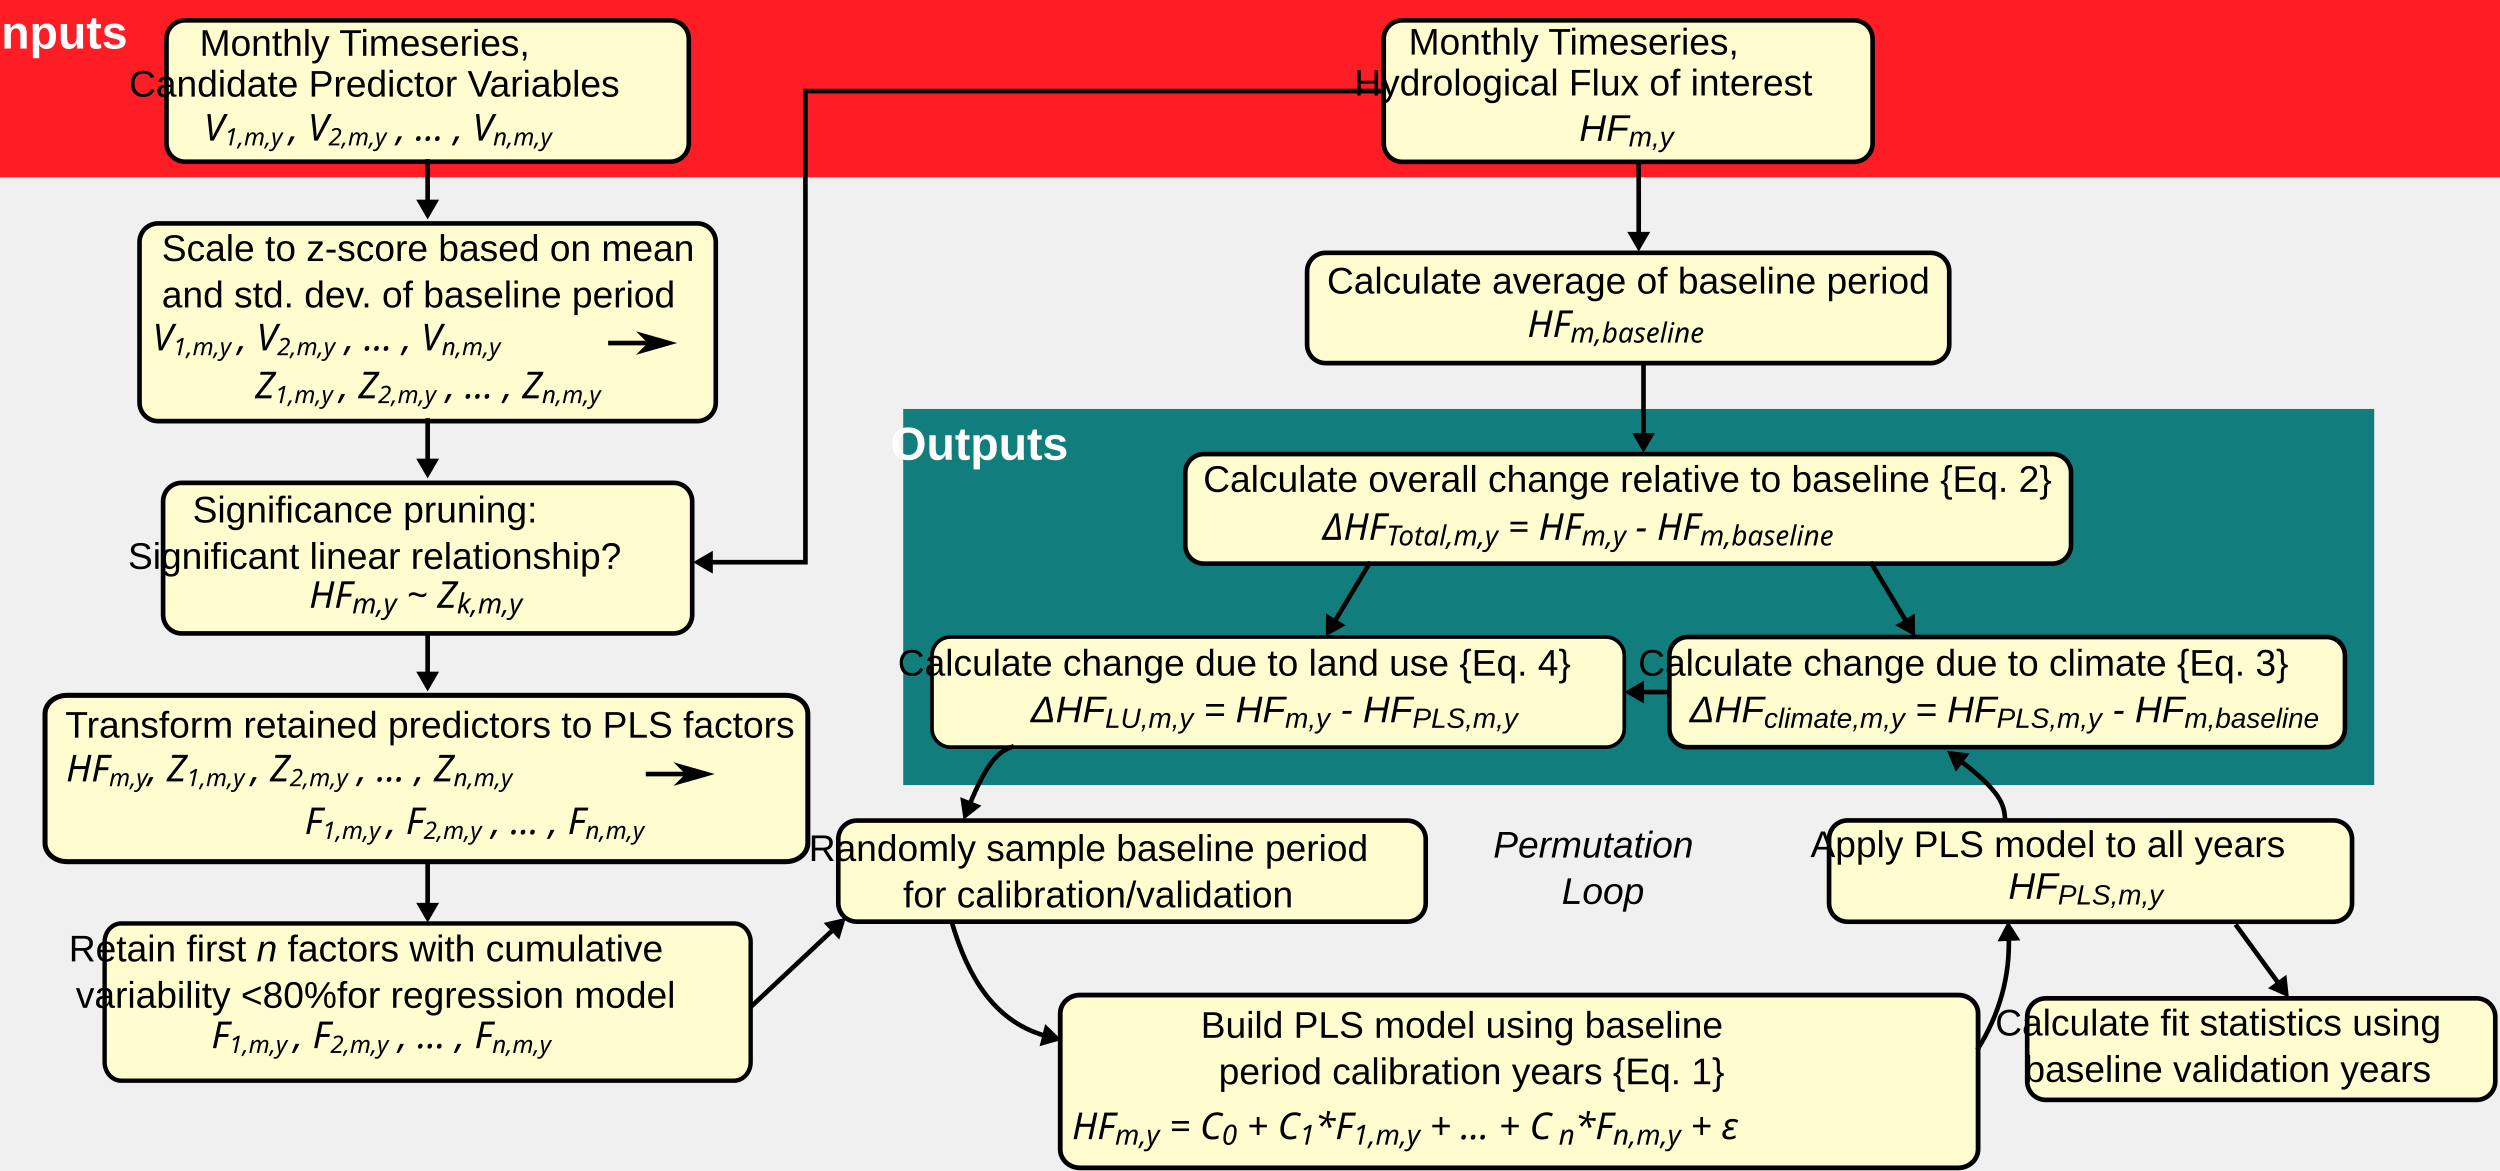
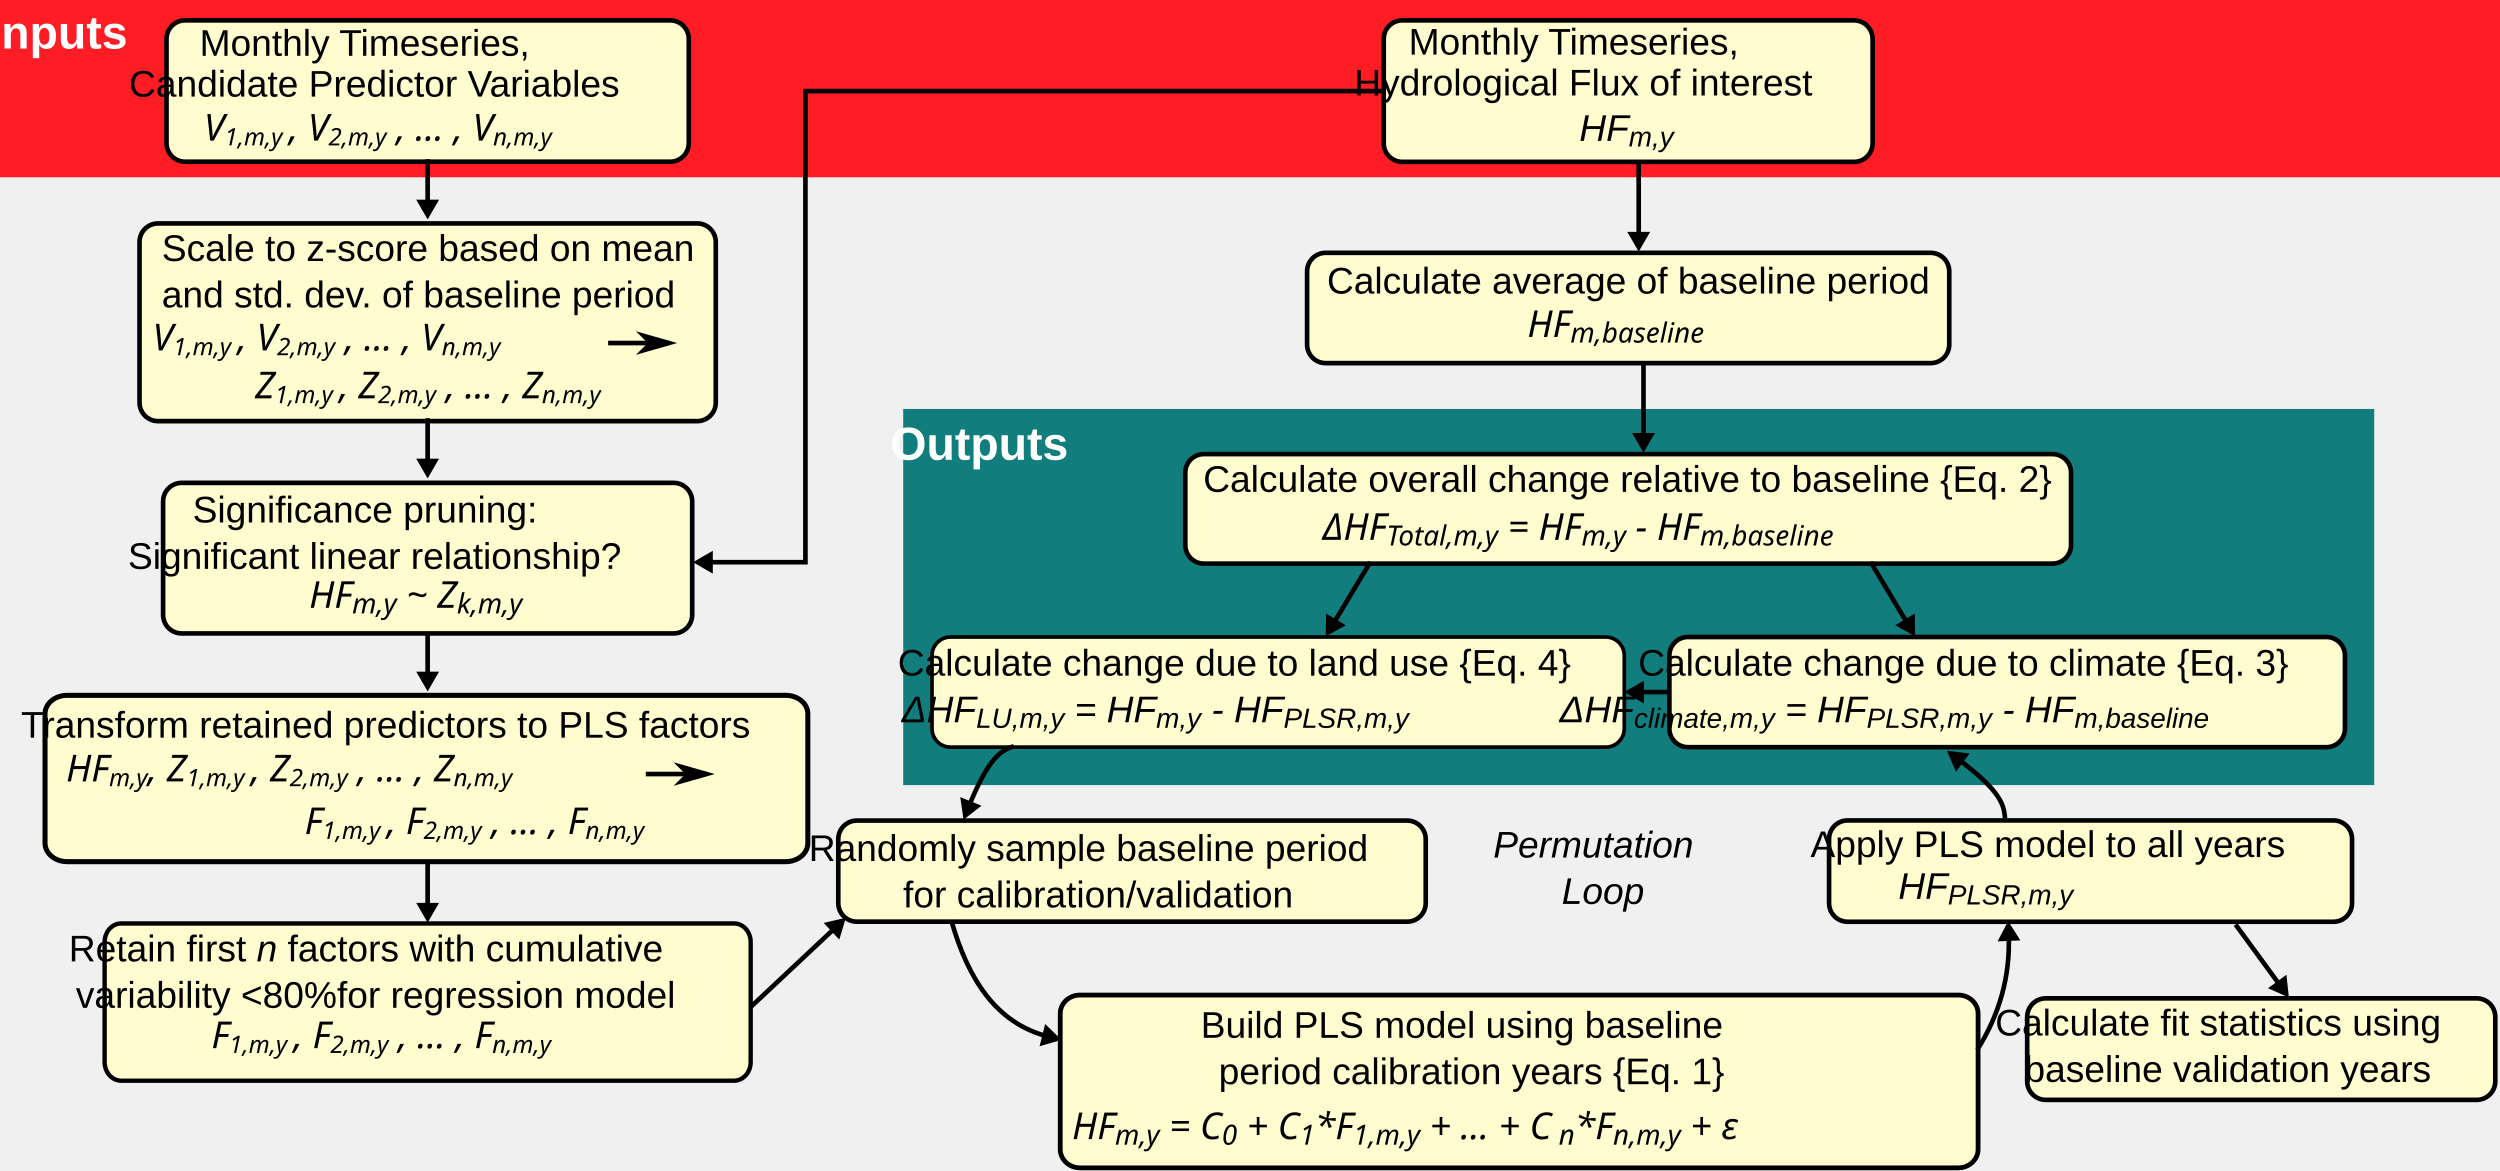
<svg xmlns="http://www.w3.org/2000/svg" width="190mm" height="88.938mm" viewBox="0 0 673.228 315.135" id="svg2" version="1.1">
  <defs id="defs4">
    <marker style="overflow:visible" id="marker5507" refX="0" refY="0" orient="auto">
      <path transform="scale(0.4,0.4)" style="fill:#000000;fill-opacity:1;fill-rule:evenodd;stroke:#000000;stroke-width:1pt;stroke-opacity:1" d="m 5.77,0 -8.65,5 0,-10 8.65,5 z" id="path5509" />
    </marker>
    <marker orient="auto" refY="0" refX="0" id="marker12693" style="overflow:visible">
      <path id="path12695" d="m 5.77,0 -8.65,5 0,-10 8.65,5 z" style="fill:#000000;fill-opacity:1;fill-rule:evenodd;stroke:#000000;stroke-width:1pt;stroke-opacity:1" transform="scale(0.4,0.4)" />
    </marker>
    <marker style="overflow:visible" id="marker12187" refX="0" refY="0" orient="auto">
      <path transform="scale(0.4,0.4)" style="fill:#000000;fill-opacity:1;fill-rule:evenodd;stroke:#000000;stroke-width:1pt;stroke-opacity:1" d="m 5.77,0 -8.65,5 0,-10 8.65,5 z" id="path12189" />
    </marker>
    <marker orient="auto" refY="0" refX="0" id="marker11975" style="overflow:visible">
      <path id="path11977" d="m 5.77,0 -8.65,5 0,-10 8.65,5 z" style="fill:#000000;fill-opacity:1;fill-rule:evenodd;stroke:#000000;stroke-width:1pt;stroke-opacity:1" transform="scale(0.4,0.4)" />
    </marker>
    <marker style="overflow:visible" id="marker11705" refX="0" refY="0" orient="auto">
      <path transform="scale(0.4,0.4)" style="fill:#000000;fill-opacity:1;fill-rule:evenodd;stroke:#000000;stroke-width:1pt;stroke-opacity:1" d="m 5.77,0 -8.65,5 0,-10 8.65,5 z" id="path11707" />
    </marker>
    <marker orient="auto" refY="0" refX="0" id="marker8255" style="overflow:visible">
      <path id="path8257" d="m 5.77,0 -8.65,5 0,-10 8.65,5 z" style="fill:#000000;fill-opacity:1;fill-rule:evenodd;stroke:#000000;stroke-width:1pt;stroke-opacity:1" transform="scale(0.4,0.4)" />
    </marker>
    <marker orient="auto" refY="0" refX="0" id="Arrow1Mend" style="overflow:visible">
      <path id="path5085" d="M 0,0 5,-5 -12.5,0 5,5 0,0 Z" style="fill:#000000;fill-opacity:1;fill-rule:evenodd;stroke:#000000;stroke-width:1pt;stroke-opacity:1" transform="matrix(-0.4,0,0,-0.4,-4,0)" />
    </marker>
    <marker orient="auto" refY="0" refX="0" id="Arrow1Mend-0" style="overflow:visible">
      <path id="path5085-5" d="M 0,0 5,-5 -12.5,0 5,5 0,0 Z" style="fill:#000000;fill-opacity:1;fill-rule:evenodd;stroke:#000000;stroke-width:1pt;stroke-opacity:1" transform="matrix(-0.4,0,0,-0.4,-4,0)" />
    </marker>
    <marker orient="auto" refY="0" refX="0" id="Arrow1Mend-0-5" style="overflow:visible">
      <path id="path5085-5-9" d="M 0,0 5,-5 -12.5,0 5,5 0,0 Z" style="fill:#000000;fill-opacity:1;fill-rule:evenodd;stroke:#000000;stroke-width:1pt;stroke-opacity:1" transform="matrix(-0.4,0,0,-0.4,-4,0)" />
    </marker>
    <marker orient="auto" refY="0" refX="0" id="Arrow1Mend-0-3" style="overflow:visible">
      <path id="path5085-5-0" d="M 0,0 5,-5 -12.5,0 5,5 0,0 Z" style="fill:#000000;fill-opacity:1;fill-rule:evenodd;stroke:#000000;stroke-width:1pt;stroke-opacity:1" transform="matrix(-0.4,0,0,-0.4,-4,0)" />
    </marker>
    <marker orient="auto" refY="0" refX="0" id="Arrow1Mend-0-3-6" style="overflow:visible">
      <path id="path5085-5-0-0" d="M 0,0 5,-5 -12.5,0 5,5 0,0 Z" style="fill:#000000;fill-opacity:1;fill-rule:evenodd;stroke:#000000;stroke-width:1pt;stroke-opacity:1" transform="matrix(-0.4,0,0,-0.4,-4,0)" />
    </marker>
    <marker orient="auto" refY="0" refX="0" id="TriangleOutM-2" style="overflow:visible">
      <path id="path5221-2" d="m 5.77,0 -8.65,5 0,-10 8.65,5 z" style="fill:#000000;fill-opacity:1;fill-rule:evenodd;stroke:#000000;stroke-width:1pt;stroke-opacity:1" transform="scale(0.4,0.4)" />
    </marker>
    <marker orient="auto" refY="0" refX="0" id="TriangleOutM-1" style="overflow:visible">
      <path id="path5221-9" d="m 5.77,0 -8.65,5 0,-10 8.65,5 z" style="fill:#000000;fill-opacity:1;fill-rule:evenodd;stroke:#000000;stroke-width:1pt;stroke-opacity:1" transform="scale(0.4,0.4)" />
    </marker>
    <marker style="overflow:visible" id="marker6813-4" refX="0" refY="0" orient="auto">
      <path transform="scale(0.4,0.4)" style="fill:#000000;fill-opacity:1;fill-rule:evenodd;stroke:#000000;stroke-width:1pt;stroke-opacity:1" d="m 5.77,0 -8.65,5 0,-10 8.65,5 z" id="path6815-0" />
    </marker>
    <marker style="overflow:visible" id="marker6813-4-1" refX="0" refY="0" orient="auto">
      <path transform="scale(0.4,0.4)" style="fill:#000000;fill-opacity:1;fill-rule:evenodd;stroke:#000000;stroke-width:1pt;stroke-opacity:1" d="m 5.77,0 -8.65,5 0,-10 8.65,5 z" id="path6815-0-0" />
    </marker>
    <marker style="overflow:visible" id="marker6813-2" refX="0" refY="0" orient="auto">
      <path transform="scale(0.4,0.4)" style="fill:#000000;fill-opacity:1;fill-rule:evenodd;stroke:#000000;stroke-width:1pt;stroke-opacity:1" d="m 5.77,0 -8.65,5 0,-10 8.65,5 z" id="path6815-4" />
    </marker>
    <marker style="overflow:visible" id="marker6813-4-3" refX="0" refY="0" orient="auto">
      <path transform="scale(0.4,0.4)" style="fill:#000000;fill-opacity:1;fill-rule:evenodd;stroke:#000000;stroke-width:1pt;stroke-opacity:1" d="m 5.77,0 -8.65,5 0,-10 8.65,5 z" id="path6815-0-2" />
    </marker>
    <marker style="overflow:visible" id="marker6813-46" refX="0" refY="0" orient="auto">
      <path transform="scale(0.4,0.4)" style="fill:#000000;fill-opacity:1;fill-rule:evenodd;stroke:#000000;stroke-width:1pt;stroke-opacity:1" d="m 5.77,0 -8.65,5 0,-10 8.65,5 z" id="path6815-5" />
    </marker>
    <marker style="overflow:visible" id="marker6813-46-6" refX="0" refY="0" orient="auto">
      <path transform="scale(0.4,0.4)" style="fill:#000000;fill-opacity:1;fill-rule:evenodd;stroke:#000000;stroke-width:1pt;stroke-opacity:1" d="m 5.77,0 -8.65,5 0,-10 8.65,5 z" id="path6815-5-7" />
    </marker>
    <marker style="overflow:visible" id="marker6813-46-8" refX="0" refY="0" orient="auto">
      <path transform="scale(0.4,0.4)" style="fill:#000000;fill-opacity:1;fill-rule:evenodd;stroke:#000000;stroke-width:1pt;stroke-opacity:1" d="m 5.77,0 -8.65,5 0,-10 8.65,5 z" id="path6815-5-8" />
    </marker>
    <marker style="overflow:visible" id="marker6813-46-61" refX="0" refY="0" orient="auto">
      <path transform="scale(0.4,0.4)" style="fill:#000000;fill-opacity:1;fill-rule:evenodd;stroke:#000000;stroke-width:1pt;stroke-opacity:1" d="m 5.77,0 -8.65,5 0,-10 8.65,5 z" id="path6815-5-2" />
    </marker>
    <marker style="overflow:visible" id="marker6813-46-9" refX="0" refY="0" orient="auto">
      <path transform="scale(0.4,0.4)" style="fill:#000000;fill-opacity:1;fill-rule:evenodd;stroke:#000000;stroke-width:1pt;stroke-opacity:1" d="m 5.77,0 -8.65,5 0,-10 8.65,5 z" id="path6815-5-79" />
    </marker>
    <marker style="overflow:visible" id="marker6813-46-4" refX="0" refY="0" orient="auto">
      <path transform="scale(0.4,0.4)" style="fill:#000000;fill-opacity:1;fill-rule:evenodd;stroke:#000000;stroke-width:1pt;stroke-opacity:1" d="m 5.77,0 -8.65,5 0,-10 8.65,5 z" id="path6815-5-6" />
    </marker>
    <marker style="overflow:visible" id="marker6813-46-4-5" refX="0" refY="0" orient="auto">
      <path transform="scale(0.4,0.4)" style="fill:#000000;fill-opacity:1;fill-rule:evenodd;stroke:#000000;stroke-width:1pt;stroke-opacity:1" d="m 5.77,0 -8.65,5 0,-10 8.65,5 z" id="path6815-5-6-8" />
    </marker>
    <marker style="overflow:visible" id="marker6813-46-4-5-8" refX="0" refY="0" orient="auto">
      <path transform="scale(0.4,0.4)" style="fill:#000000;fill-opacity:1;fill-rule:evenodd;stroke:#000000;stroke-width:1pt;stroke-opacity:1" d="m 5.77,0 -8.65,5 0,-10 8.65,5 z" id="path6815-5-6-8-0" />
    </marker>
    <marker style="overflow:visible" id="marker12187-6" refX="0" refY="0" orient="auto">
      <path transform="scale(0.4,0.4)" style="fill:#000000;fill-opacity:1;fill-rule:evenodd;stroke:#000000;stroke-width:1pt;stroke-opacity:1" d="m 5.77,0 -8.65,5 0,-10 8.65,5 z" id="path12189-9" />
    </marker>
    <marker style="overflow:visible" id="marker6813-46-4-5-8-6" refX="0" refY="0" orient="auto">
      <path transform="scale(0.4,0.4)" style="fill:#000000;fill-opacity:1;fill-rule:evenodd;stroke:#000000;stroke-width:1pt;stroke-opacity:1" d="m 5.77,0 -8.65,5 0,-10 8.65,5 z" id="path6815-5-6-8-0-1" />
    </marker>
    <marker style="overflow:visible" id="marker6813-46-4-5-8-6-4" refX="0" refY="0" orient="auto">
      <path transform="scale(0.4,0.4)" style="fill:#000000;fill-opacity:1;fill-rule:evenodd;stroke:#000000;stroke-width:1pt;stroke-opacity:1" d="m 5.77,0 -8.65,5 0,-10 8.65,5 z" id="path6815-5-6-8-0-1-4" />
    </marker>
  </defs>
  <g id="layer1" transform="translate(0,-693.9753)">
    <rect style="opacity:1;fill:#ff1d25;fill-opacity:1;stroke:none;stroke-width:1.25;stroke-miterlimit:4;stroke-dasharray:none;stroke-dashoffset:0;stroke-opacity:1" id="rect12177-8" width="673.228" height="47.742" x="0" y="693.975" />
    <rect style="opacity:1;fill:#127d7d;fill-opacity:1;stroke:none;stroke-width:1.25;stroke-miterlimit:4;stroke-dasharray:none;stroke-dashoffset:0;stroke-opacity:1" id="rect12177" width="396.129" height="101.29" x="243.226" y="804.104" />
    <path style="fill:none;fill-rule:evenodd;stroke:#000000;stroke-width:1.25;stroke-linecap:butt;stroke-linejoin:miter;stroke-miterlimit:4;stroke-dasharray:none;stroke-opacity:1;marker-end:url(#marker8255)" d="m 602.019,942.943 12.258,16.774" id="path4874" />
    <path style="fill:none;fill-rule:evenodd;stroke:#000000;stroke-width:1.25;stroke-linecap:butt;stroke-linejoin:miter;stroke-miterlimit:4;stroke-dasharray:none;stroke-opacity:1;marker-end:url(#marker6813-46-6)" d="m 202.098,965.199 23.102,-21.653" id="path7077-27-3" />
    <g id="g8630" transform="translate(2.258068,0.6451422)">
      <rect ry="5" rx="5" y="698.814" x="42.581" height="38.065" width="140.645" id="rect8361" style="opacity:1;fill:#fffccf;fill-opacity:1;stroke:#000000;stroke-width:1.25;stroke-miterlimit:4;stroke-dasharray:none;stroke-dashoffset:0;stroke-opacity:1" />
      <g transform="translate(-39.61422,0.00845528)" id="g5778">
        <g id="g4810" transform="translate(-1.366035,0)">
          <text id="text4136-1" y="708.342" x="153.827" style="font-style:normal;font-weight:normal;font-size:10px;line-height:110%;font-family:sans-serif;letter-spacing:0px;word-spacing:0px;fill:#000000;fill-opacity:1;stroke:none;stroke-width:1px;stroke-linecap:butt;stroke-linejoin:miter;stroke-opacity:1" xml:space="preserve">
            <tspan style="font-style:normal;font-variant:normal;font-weight:normal;font-stretch:normal;line-height:110%;font-family:Arial;-inkscape-font-specification:Arial;text-align:center;text-anchor:middle" y="708.342" x="153.827" id="tspan4138-6">Monthly Timeseries,</tspan>
            <tspan id="tspan4160-9" style="font-style:normal;font-variant:normal;font-weight:normal;font-stretch:normal;line-height:110%;font-family:Arial;-inkscape-font-specification:Arial;text-align:center;text-anchor:middle" y="719.342" x="153.827">Candidate Predictor Variables</tspan>
          </text>
        </g>
        <text xml:space="preserve" style="font-style:normal;font-weight:normal;font-size:10px;line-height:125%;font-family:sans-serif;letter-spacing:0px;word-spacing:0px;fill:#000000;fill-opacity:1;stroke:none;stroke-width:1px;stroke-linecap:butt;stroke-linejoin:miter;stroke-opacity:1" x="92.274" y="731.184" id="text4294-9-5-4">
          <tspan id="tspan4296-0-7-3" x="92.274" y="731.184" style="font-style:italic">V<tspan id="tspan4965-6" style="font-size:65%;baseline-shift:sub">1,m,y </tspan>, V<tspan id="tspan4967-3" style="font-size:65%;baseline-shift:sub">2,m,y</tspan> , ... , V<tspan id="tspan4969-9" style="font-size:65%;baseline-shift:sub">n,m,y</tspan>
          </tspan>
        </text>
      </g>
    </g>
    <g id="g8610" transform="translate(-0.6451607,2.531586)">
      <rect ry="5" rx="5" y="751.61" x="38.216" height="53.245" width="155.181" id="rect8361-3" style="opacity:1;fill:#fffccf;fill-opacity:1;stroke:#000000;stroke-width:1.25;stroke-miterlimit:4;stroke-dasharray:none;stroke-dashoffset:0;stroke-opacity:1" />
      <g transform="translate(-44.09087,19.52468)" id="g6958">
        <g id="g6976">
          <text id="text4136-2-1-7-6-5-2" y="742.207" x="88.306" style="font-style:normal;font-weight:normal;font-size:10px;line-height:125%;font-family:sans-serif;letter-spacing:0px;word-spacing:0px;fill:#000000;fill-opacity:1;stroke:none;stroke-width:1px;stroke-linecap:butt;stroke-linejoin:miter;stroke-opacity:1" xml:space="preserve">
            <tspan style="font-style:normal;font-variant:normal;font-weight:normal;font-stretch:normal;font-family:Arial;-inkscape-font-specification:Arial" y="742.207" x="88.306" id="tspan5574">Scale to z-score based on mean</tspan>
            <tspan style="font-style:normal;font-variant:normal;font-weight:normal;font-stretch:normal;font-family:Arial;-inkscape-font-specification:Arial" y="754.707" x="88.306" id="tspan6974">and std. dev. of baseline period</tspan>
          </text>
          <g id="g6945" transform="translate(68,0)">
            <text id="text4294-9-5-4-4" y="766.279" x="17.821" style="font-style:normal;font-weight:normal;font-size:10px;line-height:125%;font-family:sans-serif;letter-spacing:0px;word-spacing:0px;fill:#000000;fill-opacity:1;stroke:none;stroke-width:1px;stroke-linecap:butt;stroke-linejoin:miter;stroke-opacity:1" xml:space="preserve">
              <tspan style="font-style:italic" y="766.279" x="17.821" id="tspan4296-0-7-3-0">V<tspan style="font-size:65%;baseline-shift:sub" id="tspan4965-6-0">1,m,y </tspan>, V<tspan style="font-size:65%;baseline-shift:sub" id="tspan4967-3-8">2,m,y</tspan> , ... , V<tspan style="font-size:65%;baseline-shift:sub" id="tspan4969-9-1">n,m,y</tspan>
              </tspan>
            </text>
            <text id="text4294-9-5-4-9-8" y="779.182" x="45.428" style="font-style:normal;font-weight:normal;font-size:10px;line-height:125%;font-family:sans-serif;letter-spacing:0px;word-spacing:0px;fill:#000000;fill-opacity:1;stroke:none;stroke-width:1px;stroke-linecap:butt;stroke-linejoin:miter;stroke-opacity:1" xml:space="preserve">
              <tspan style="font-style:italic" y="779.182" x="45.428" id="tspan4296-0-7-3-5-2">Z<tspan style="font-size:65%;baseline-shift:sub" id="tspan4965-6-9-5">1,m,y </tspan>, Z<tspan style="font-size:65%;baseline-shift:sub" id="tspan4967-3-0-2">2,m,y</tspan> , ... , Z<tspan style="font-size:65%;baseline-shift:sub" id="tspan4969-9-2-5">n,m,y</tspan>
              </tspan>
            </text>
            <path style="fill:none;fill-rule:evenodd;stroke:#000000;stroke-width:1.25;stroke-linecap:butt;stroke-linejoin:miter;stroke-miterlimit:4;stroke-dasharray:none;stroke-opacity:1;marker-end:url(#Arrow1Mend)" d="m 140.503,764.298 16.129,0" id="path6638" />
          </g>
        </g>
      </g>
    </g>
    <g id="g9137" transform="translate(2.258064,9.980958)">
      <rect ry="5" rx="5" y="814.025" x="41.663" height="40.546" width="142.481" id="rect8361-3-3" style="opacity:1;fill:#fffccf;fill-opacity:1;stroke:#000000;stroke-width:1.25;stroke-miterlimit:4;stroke-dasharray:none;stroke-dashoffset:0;stroke-opacity:1" />
      <g transform="translate(-26.19658,44.08761)" id="g4793">
        <g transform="translate(77.41935,-40.64516)" id="g6672">
          <text id="text4136-2-1-7-6" y="821.249" x="61.71" style="font-style:normal;font-weight:normal;font-size:10px;line-height:125%;font-family:sans-serif;letter-spacing:0px;word-spacing:0px;fill:#000000;fill-opacity:1;stroke:none;stroke-width:1px;stroke-linecap:butt;stroke-linejoin:miter;stroke-opacity:1" xml:space="preserve">
            <tspan style="font-style:normal;font-variant:normal;font-weight:normal;font-stretch:normal;font-family:Arial;-inkscape-font-specification:Arial;text-align:center;text-anchor:middle" y="821.249" x="61.71" id="tspan4986">Significance pruning:</tspan>
            <tspan id="tspan8643" style="font-style:normal;font-variant:normal;font-weight:normal;font-stretch:normal;font-family:Arial;-inkscape-font-specification:Arial;text-align:center;text-anchor:middle" y="833.749" x="61.71">Significant linear relationship?</tspan>
          </text>
          <text id="text4294" y="844.233" x="29.766" style="font-style:normal;font-weight:normal;font-size:10px;line-height:125%;font-family:sans-serif;letter-spacing:0px;word-spacing:0px;fill:#000000;fill-opacity:1;stroke:none;stroke-width:1px;stroke-linecap:butt;stroke-linejoin:miter;stroke-opacity:1" xml:space="preserve">
            <tspan style="font-style:italic" y="844.233" x="29.766" id="tspan4296">HF<tspan id="tspan4298" style="font-size:7.5px;baseline-shift:sub">m,y</tspan> ~ Z<tspan style="font-size:7.5px;baseline-shift:sub" id="tspan5789">k,m,y</tspan>
            </tspan>
          </text>
        </g>
      </g>
    </g>
    <g id="g9149" transform="translate(-14.83565,17.38455)">
      <rect ry="4.988" rx="5.927" y="863.84" x="26.962" height="44.786" width="205.416" id="rect8361-3-1" style="opacity:1;fill:#fffccf;fill-opacity:1;stroke:#000000;stroke-width:1.359;stroke-miterlimit:4;stroke-dasharray:none;stroke-dashoffset:0;stroke-opacity:1" />
      <g transform="translate(7.615275,18.47624)" id="g6923">
-         <text xml:space="preserve" style="font-style:normal;font-weight:normal;font-size:10px;line-height:125%;font-family:sans-serif;letter-spacing:0px;word-spacing:0px;fill:#000000;fill-opacity:1;stroke:none;stroke-width:1px;stroke-linecap:butt;stroke-linejoin:miter;stroke-opacity:1" x="24.811" y="856.756" id="text4136-2-1-7-6-5">
-           <tspan id="tspan4138-4-4-9-7-2" x="24.811" y="856.756" style="font-style:normal;font-variant:normal;font-weight:normal;font-stretch:normal;font-family:Arial;-inkscape-font-specification:Arial">Transform retained predictors to PLS factors</tspan>
+         <text xml:space="preserve" style="font-style:normal;font-weight:normal;font-size:10px;line-height:125%;font-family:sans-serif;letter-spacing:0px;word-spacing:0px;fill:#000000;fill-opacity:1;stroke:none;stroke-width:1px;stroke-linecap:butt;stroke-linejoin:miter;stroke-opacity:1" x="122.782" y="856.756" id="text4136-2-1-7-6-5">
+           <tspan id="tspan4138-4-4-9-7-2" x="122.782" y="856.756" style="font-style:normal;font-variant:normal;font-weight:normal;font-stretch:normal;font-family:Arial;-inkscape-font-specification:Arial;text-align:center;text-anchor:middle">Transform retained predictors to PLS factors</tspan>
        </text>
        <g id="g6910" transform="translate(-1.560872,0)">
          <text xml:space="preserve" style="font-style:normal;font-weight:normal;font-size:10px;line-height:125%;font-family:sans-serif;letter-spacing:0px;word-spacing:0px;fill:#000000;fill-opacity:1;stroke:none;stroke-width:1px;stroke-linecap:butt;stroke-linejoin:miter;stroke-opacity:1" x="26.569" y="868.537" id="text4294-9-5-4-4-6">
            <tspan id="tspan4296-0-7-3-0-4" x="26.569" y="868.537" style="font-style:italic">HF<tspan style="font-size:65%;baseline-shift:sub" id="tspan4907">m,y</tspan>, Z<tspan id="tspan4965-6-0-3" style="font-size:65%;baseline-shift:sub">1,m,y </tspan>, Z<tspan id="tspan4967-3-8-2" style="font-size:65%;baseline-shift:sub">2,m,y</tspan> , ... , Z<tspan id="tspan4969-9-1-1" style="font-size:65%;baseline-shift:sub">n,m,y</tspan>
            </tspan>
          </text>
          <text xml:space="preserve" style="font-style:normal;font-weight:normal;font-size:10px;line-height:125%;font-family:sans-serif;letter-spacing:0px;word-spacing:0px;fill:#000000;fill-opacity:1;stroke:none;stroke-width:1px;stroke-linecap:butt;stroke-linejoin:miter;stroke-opacity:1" x="90.82" y="882.731" id="text4294-9-5-4-9-8-3">
            <tspan id="tspan4296-0-7-3-5-2-8" x="90.82" y="882.731" style="font-style:italic">F<tspan id="tspan4965-6-9-5-8" style="font-size:65%;baseline-shift:sub">1,m,y </tspan>, F<tspan id="tspan4967-3-0-2-8" style="font-size:65%;baseline-shift:sub">2,m,y</tspan> , ... , F<tspan id="tspan4969-9-2-5-2" style="font-size:65%;baseline-shift:sub">n,m,y</tspan>
            </tspan>
          </text>
          <path id="path6638-1" d="m 182.683,866.556 16.129,0" style="fill:none;fill-rule:evenodd;stroke:#000000;stroke-width:1.25;stroke-linecap:butt;stroke-linejoin:miter;stroke-miterlimit:4;stroke-dasharray:none;stroke-opacity:1;marker-end:url(#Arrow1Mend-0)" />
        </g>
      </g>
    </g>
    <g id="g4566" transform="translate(0,18)">
      <rect ry="5.008" rx="4.471" y="924.651" x="28.176" height="42.348" width="173.97" id="rect8361-3-1-5" style="opacity:1;fill:#fffccf;fill-opacity:1;stroke:#000000;stroke-width:1.183;stroke-miterlimit:4;stroke-dasharray:none;stroke-dashoffset:0;stroke-opacity:1" />
      <g transform="translate(22.7306,90.8231)" id="g4784">
        <g transform="translate(14.19355,-30.32258)" id="g6895">
          <text id="text4136-2-1-7-6-8" y="874.369" x="78.528" style="font-style:normal;font-weight:normal;font-size:10px;line-height:125%;font-family:sans-serif;letter-spacing:0px;word-spacing:0px;fill:#000000;fill-opacity:1;stroke:none;stroke-width:1px;stroke-linecap:butt;stroke-linejoin:miter;stroke-opacity:1" xml:space="preserve">
            <tspan style="font-style:normal;font-variant:normal;font-weight:normal;font-stretch:normal;font-family:Arial;-inkscape-font-specification:Arial;text-align:center;text-anchor:middle" y="874.369" x="78.528" id="tspan4543">Retain first <tspan style="font-style:italic" id="tspan4547">n</tspan> factors with cumulative</tspan>
            <tspan style="font-style:normal;font-variant:normal;font-weight:normal;font-stretch:normal;font-family:Arial;-inkscape-font-specification:Arial;text-align:center;text-anchor:middle" y="886.869" x="78.528" id="tspan4551">variability &lt;80%for regression model</tspan>
          </text>
        </g>
      </g>
      <g transform="translate(17.37658,0.6451625)" id="g9575">
        <g transform="translate(-43.9628,158.1651)" id="g4777-0">
          <g id="g4971">
            <text xml:space="preserve" style="font-style:normal;font-weight:normal;font-size:10px;line-height:125%;font-family:sans-serif;letter-spacing:0px;word-spacing:0px;fill:#000000;fill-opacity:1;stroke:none;stroke-width:1px;stroke-linecap:butt;stroke-linejoin:miter;stroke-opacity:1" x="83.518" y="799.418" id="text4294-9-5">
              <tspan id="tspan4296-0-7" x="83.518" y="799.418" style="font-style:italic">F<tspan id="tspan4965" style="font-size:65%;baseline-shift:sub">1,m,y </tspan>, F<tspan id="tspan4967" style="font-size:65%;baseline-shift:sub">2,m,y</tspan> , ... , F<tspan id="tspan4969" style="font-size:65%;baseline-shift:sub">n,m,y</tspan>
              </tspan>
            </text>
          </g>
        </g>
      </g>
    </g>
    <g id="g9587" transform="translate(2,-32.83175)">
      <rect ry="5" rx="5" y="947.782" x="223.742" height="27.226" width="158.193" id="rect8361-6-9" style="opacity:1;fill:#fffccf;fill-opacity:1;stroke:#000000;stroke-width:1.25;stroke-miterlimit:4;stroke-dasharray:none;stroke-dashoffset:0;stroke-opacity:1" />
      <text id="text4136-2-1-7-6-8-9" y="958.663" x="302.809" style="font-style:normal;font-weight:normal;font-size:10px;line-height:125%;font-family:sans-serif;letter-spacing:0px;word-spacing:0px;fill:#000000;fill-opacity:1;stroke:none;stroke-width:1px;stroke-linecap:butt;stroke-linejoin:miter;stroke-opacity:1" xml:space="preserve">
        <tspan id="tspan4352-0" style="font-style:normal;font-variant:normal;font-weight:normal;font-stretch:normal;font-family:Arial;-inkscape-font-specification:Arial;text-align:center;text-anchor:middle" y="958.663" x="302.809">Randomly sample baseline period</tspan>
        <tspan id="tspan4401" style="font-style:normal;font-variant:normal;font-weight:normal;font-stretch:normal;font-family:Arial;-inkscape-font-specification:Arial;text-align:center;text-anchor:middle" y="971.163" x="302.809">for calibration/validation</tspan>
      </text>
    </g>
    <g id="g4557" transform="translate(4,0)">
      <rect ry="5" rx="5" y="865.519" x="246.978" height="29.657" width="186.431" id="rect8361-6-9-1" style="opacity:1;fill:#fffccf;fill-opacity:1;stroke:#000000;stroke-width:1;stroke-miterlimit:4;stroke-dasharray:none;stroke-dashoffset:0;stroke-opacity:1" />
      <g transform="translate(-236.2649,47.98505)" id="g4693">
        <text xml:space="preserve" style="font-style:normal;font-weight:normal;font-size:10px;line-height:125%;font-family:sans-serif;letter-spacing:0px;word-spacing:0px;fill:#000000;fill-opacity:1;stroke:none;stroke-width:1px;stroke-linecap:butt;stroke-linejoin:miter;stroke-opacity:1" x="576.351" y="827.939" id="text4136-2-1-7-6-8-3-5-5-5">
          <tspan x="576.351" y="827.939" style="font-style:normal;font-variant:normal;font-weight:normal;font-stretch:normal;font-family:Arial;-inkscape-font-specification:Arial;text-align:center;text-anchor:middle" id="tspan4509-8-7-4">Calculate change due to land use {Eq. 4}</tspan>
        </text>
        <g id="g4677" transform="translate(2.243958,0)">
-           <text id="text4136-2-5-3-4" y="840.487" x="507.577" style="font-style:normal;font-weight:normal;font-size:10px;line-height:125%;font-family:sans-serif;letter-spacing:0px;word-spacing:0px;fill:#000000;fill-opacity:1;stroke:none;stroke-width:1px;stroke-linecap:butt;stroke-linejoin:miter;stroke-opacity:1" xml:space="preserve">
-             <tspan style="font-style:italic;font-variant:normal;font-weight:normal;font-stretch:normal;font-family:Arial;-inkscape-font-specification:Arial" y="840.487" x="507.577" id="tspan4138-4-7-0-7">ΔHF<tspan id="tspan4637" style="font-size:7.5px;baseline-shift:sub">LU,m,y</tspan> = HF<tspan id="tspan4596-8" style="font-size:7.5px;baseline-shift:sub">m,y</tspan> - HF<tspan id="tspan4600-3" style="font-size:7.5px;baseline-shift:sub">PLS,m,y</tspan>
+           <text id="text4136-2-5-3-4" y="840.487" x="573.485" style="font-style:normal;font-weight:normal;font-size:10px;line-height:125%;font-family:sans-serif;letter-spacing:0px;word-spacing:0px;fill:#000000;fill-opacity:1;stroke:none;stroke-width:1px;stroke-linecap:butt;stroke-linejoin:miter;stroke-opacity:1" xml:space="preserve">
+             <tspan style="font-style:italic;font-variant:normal;font-weight:normal;font-stretch:normal;font-family:Arial;-inkscape-font-specification:Arial;text-align:center;text-anchor:middle" y="840.487" x="573.485" id="tspan4138-4-7-0-7">ΔHF<tspan id="tspan4637" style="font-size:7.5px;text-align:center;baseline-shift:sub;text-anchor:middle">LU,m,y</tspan> = HF<tspan id="tspan4596-8" style="font-size:7.5px;text-align:center;baseline-shift:sub;text-anchor:middle">m,y</tspan> - HF<tspan id="tspan4600-3" style="font-size:7.5px;text-align:center;baseline-shift:sub;text-anchor:middle">PLSR,m,y</tspan>
            </tspan>
          </text>
        </g>
      </g>
    </g>
    <g id="g9606" transform="translate(6,-32.59566)">
      <rect ry="5" rx="5" y="898.107" x="443.551" height="29.672" width="181.93" id="rect8361-6-9-1-8" style="opacity:1;fill:#fffccf;fill-opacity:1;stroke:#000000;stroke-width:1.25;stroke-miterlimit:4;stroke-dasharray:none;stroke-dashoffset:0;stroke-opacity:1" />
      <g transform="translate(-32.2827,33.48394)" id="g4704">
        <text xml:space="preserve" style="font-style:normal;font-weight:normal;font-size:10px;line-height:125%;font-family:sans-serif;letter-spacing:0px;word-spacing:0px;fill:#000000;fill-opacity:1;stroke:none;stroke-width:1px;stroke-linecap:butt;stroke-linejoin:miter;stroke-opacity:1" x="566.691" y="875.036" id="text4136-2-1-7-6-8-3-5-5">
          <tspan x="566.691" y="875.036" style="font-style:normal;font-variant:normal;font-weight:normal;font-stretch:normal;font-family:Arial;-inkscape-font-specification:Arial;text-align:center;text-anchor:middle" id="tspan4509-8-7">Calculate change due to climate {Eq. 3}</tspan>
        </text>
        <g id="g4669">
-           <text id="text4136-2-5-3" y="887.584" x="481.279" style="font-style:normal;font-weight:normal;font-size:10px;line-height:125%;font-family:sans-serif;letter-spacing:0px;word-spacing:0px;fill:#000000;fill-opacity:1;stroke:none;stroke-width:1px;stroke-linecap:butt;stroke-linejoin:miter;stroke-opacity:1" xml:space="preserve">
-             <tspan style="font-style:italic;font-variant:normal;font-weight:normal;font-stretch:normal;font-family:Arial;-inkscape-font-specification:Arial" y="887.584" x="481.279" id="tspan4138-4-7-0">ΔHF<tspan id="tspan4563-0" style="font-size:7.5px;baseline-shift:sub">climate,m,y</tspan> = HF<tspan style="font-size:7.5px;baseline-shift:sub" id="tspan4763">PLS,m,y</tspan> - HF<tspan id="tspan4600" style="font-size:7.5px;baseline-shift:sub">m,baseline</tspan>
+           <text id="text4136-2-5-3" y="887.584" x="566.069" style="font-style:normal;font-weight:normal;font-size:10px;line-height:125%;font-family:sans-serif;letter-spacing:0px;word-spacing:0px;fill:#000000;fill-opacity:1;stroke:none;stroke-width:1px;stroke-linecap:butt;stroke-linejoin:miter;stroke-opacity:1" xml:space="preserve">
+             <tspan style="font-style:italic;font-variant:normal;font-weight:normal;font-stretch:normal;font-family:Arial;-inkscape-font-specification:Arial;text-align:center;text-anchor:middle" y="887.584" x="566.069" id="tspan4138-4-7-0">ΔHF<tspan id="tspan4563-0" style="font-size:7.5px;text-align:center;baseline-shift:sub;text-anchor:middle">climate,m,y</tspan> = HF<tspan style="font-size:7.5px;text-align:center;baseline-shift:sub;text-anchor:middle" id="tspan4763">PLSR,m,y</tspan> - HF<tspan id="tspan4600" style="font-size:7.5px;text-align:center;baseline-shift:sub;text-anchor:middle">m,baseline</tspan>
            </tspan>
          </text>
        </g>
      </g>
    </g>
    <g id="g9640" transform="translate(1.999969,-32.13303)">
      <rect ry="5" rx="5" y="947.041" x="490.55" height="27.288" width="140.836" id="rect8361-6-9-3" style="opacity:1;fill:#fffccf;fill-opacity:1;stroke:#000000;stroke-width:1.25;stroke-miterlimit:4;stroke-dasharray:none;stroke-dashoffset:0;stroke-opacity:1" />
      <g transform="translate(21.9694,41.75481)" id="g4752">
        <text xml:space="preserve" style="font-style:normal;font-weight:normal;font-size:10px;line-height:125%;font-family:sans-serif;letter-spacing:0px;word-spacing:0px;fill:#000000;fill-opacity:1;stroke:none;stroke-width:1px;stroke-linecap:butt;stroke-linejoin:miter;stroke-opacity:1" x="539.199" y="915.152" id="text4136-2-1-7-6-8-3-5">
          <tspan x="539.199" y="915.152" style="font-style:normal;font-variant:normal;font-weight:normal;font-stretch:normal;font-family:Arial;-inkscape-font-specification:Arial;text-align:center;text-anchor:middle" id="tspan4509-8">Apply PLS model to all years</tspan>
        </text>
-         <text xml:space="preserve" style="font-style:normal;font-weight:normal;font-size:10px;line-height:125%;font-family:sans-serif;letter-spacing:0px;word-spacing:0px;fill:#000000;fill-opacity:1;stroke:none;stroke-width:1px;stroke-linecap:butt;stroke-linejoin:miter;stroke-opacity:1" x="516.875" y="926.41" id="text4136-2-5">
-           <tspan id="tspan4138-4-7" x="516.875" y="926.41" style="font-style:italic;font-variant:normal;font-weight:normal;font-stretch:normal;font-family:Arial;-inkscape-font-specification:Arial">HF<tspan style="font-size:7.5px;baseline-shift:sub" id="tspan4563">PLS,m,y</tspan>
+         <text xml:space="preserve" style="font-style:normal;font-weight:normal;font-size:10px;line-height:125%;font-family:sans-serif;letter-spacing:0px;word-spacing:0px;fill:#000000;fill-opacity:1;stroke:none;stroke-width:1px;stroke-linecap:butt;stroke-linejoin:miter;stroke-opacity:1" x="537.751" y="926.41" id="text4136-2-5">
+           <tspan id="tspan4138-4-7" x="537.751" y="926.41" style="font-style:italic;font-variant:normal;font-weight:normal;font-stretch:normal;font-family:Arial;-inkscape-font-specification:Arial;text-align:center;text-anchor:middle">HF<tspan style="font-size:7.5px;text-align:center;baseline-shift:sub;text-anchor:middle" id="tspan4563">PLSR,m,y</tspan>
          </tspan>
        </text>
      </g>
    </g>
    <g id="g9619" transform="translate(-18,-32)">
      <rect ry="4.996" rx="5.318" y="993.935" x="303.512" height="46.531" width="247.169" id="rect8361-6-9-3-6" style="opacity:1;fill:#fffccf;fill-opacity:1;stroke:#000000;stroke-width:1.289;stroke-miterlimit:4;stroke-dasharray:none;stroke-dashoffset:0;stroke-opacity:1" />
      <g transform="translate(-18.74494,44.83869)" id="g4739">
        <text xml:space="preserve" style="font-style:normal;font-weight:normal;font-size:10px;line-height:125%;font-family:sans-serif;letter-spacing:0px;word-spacing:0px;fill:#000000;fill-opacity:1;stroke:none;stroke-width:1px;stroke-linecap:butt;stroke-linejoin:miter;stroke-opacity:1" x="444.718" y="960.601" id="text4136-2-1-7-6-8-3">
          <tspan x="444.718" y="960.601" style="font-style:normal;font-variant:normal;font-weight:normal;font-stretch:normal;font-family:Arial;-inkscape-font-specification:Arial;text-align:center;text-anchor:middle" id="tspan4352-4">Build PLS model using baseline</tspan>
          <tspan x="444.718" y="973.101" style="font-style:normal;font-variant:normal;font-weight:normal;font-stretch:normal;font-family:Arial;-inkscape-font-specification:Arial;text-align:center;text-anchor:middle" id="tspan4509">period calibration years {Eq. 1}</tspan>
        </text>
        <text xml:space="preserve" style="font-style:normal;font-weight:normal;font-size:10px;line-height:125%;font-family:sans-serif;letter-spacing:0px;word-spacing:0px;fill:#000000;fill-opacity:1;stroke:none;stroke-width:1px;stroke-linecap:butt;stroke-linejoin:miter;stroke-opacity:1" x="325.426" y="987.894" id="text4294-8-1">
          <tspan x="325.426" y="987.894" style="font-style:italic" id="tspan4573">HF<tspan style="font-size:7.5px;baseline-shift:sub" id="tspan4298-2-2">m,y</tspan> = C<tspan style="font-size:7.5px;baseline-shift:sub" id="tspan4715">0</tspan> + C<tspan style="font-size:7.5px;baseline-shift:sub" id="tspan4719">1</tspan>*F<tspan style="font-size:7.5px;baseline-shift:sub" id="tspan4723">1,m,y</tspan> + ... + C<tspan style="font-size:7.5px;baseline-shift:sub" id="tspan4735"> n</tspan>*F<tspan style="font-size:7.5px;baseline-shift:sub" id="tspan4733">n,m,y</tspan> + ε</tspan>
        </text>
      </g>
    </g>
    <g id="g9634" transform="translate(-1.520201,-32)">
      <rect ry="5" rx="5" y="994.819" x="547.425" height="27.344" width="126.053" id="rect8361-6-9-8" style="opacity:1;fill:#fffccf;fill-opacity:1;stroke:#000000;stroke-width:1.25;stroke-miterlimit:4;stroke-dasharray:none;stroke-dashoffset:0;stroke-opacity:1" />
      <text id="text4136-2-1-7-6-8-9-3" y="1004.829" x="610.54" style="font-style:normal;font-weight:normal;font-size:10px;line-height:125%;font-family:sans-serif;letter-spacing:0px;word-spacing:0px;fill:#000000;fill-opacity:1;stroke:none;stroke-width:1px;stroke-linecap:butt;stroke-linejoin:miter;stroke-opacity:1" xml:space="preserve">
        <tspan id="tspan4849" style="font-style:normal;font-variant:normal;font-weight:normal;font-stretch:normal;font-family:Arial;-inkscape-font-specification:Arial;text-align:center;text-anchor:middle" y="1004.829" x="610.54">Calculate fit statistics using</tspan>
        <tspan id="tspan4853" style="font-style:normal;font-variant:normal;font-weight:normal;font-stretch:normal;font-family:Arial;-inkscape-font-specification:Arial;text-align:center;text-anchor:middle" y="1017.329" x="610.54">baseline validation years</tspan>
      </text>
    </g>
    <g id="g9649" transform="translate(-88.00002,18.00002)">
      <rect ry="5" rx="5" y="798.26" x="407.188" height="29.494" width="238.527" id="rect8361-6-9-1-6" style="opacity:1;fill:#fffccf;fill-opacity:1;stroke:#000000;stroke-width:1.25;stroke-miterlimit:4;stroke-dasharray:none;stroke-dashoffset:0;stroke-opacity:1" />
      <g transform="translate(145.3918,8.052176)" id="g4759">
        <text xml:space="preserve" style="font-style:normal;font-weight:normal;font-size:10px;line-height:125%;font-family:sans-serif;letter-spacing:0px;word-spacing:0px;fill:#000000;fill-opacity:1;stroke:none;stroke-width:1px;stroke-linecap:butt;stroke-linejoin:miter;stroke-opacity:1" x="266.626" y="800.381" id="text4136-2-1-7-6-6-4">
          <tspan id="tspan4138-4-4-9-7-8-2" x="266.626" y="800.381" style="font-style:normal;font-variant:normal;font-weight:normal;font-stretch:normal;font-family:Arial;-inkscape-font-specification:Arial">Calculate overall change relative to baseline {Eq. 2}</tspan>
        </text>
        <g id="g4685" transform="translate(17.74879,-4)">
          <text id="text4294-94-7" y="817.301" x="281.008" style="font-style:normal;font-weight:normal;font-size:10px;line-height:125%;font-family:sans-serif;letter-spacing:0px;word-spacing:0px;fill:#000000;fill-opacity:1;stroke:none;stroke-width:1px;stroke-linecap:butt;stroke-linejoin:miter;stroke-opacity:1" xml:space="preserve">
            <tspan style="font-style:italic" y="817.301" x="281.008" id="tspan4296-66-9">ΔHF<tspan id="tspan4635" style="font-size:7.5px;baseline-shift:sub">Total,m,y</tspan> = HF<tspan id="tspan4460" style="font-size:7.5px;baseline-shift:sub">m,y</tspan> - HF<tspan id="tspan4298-28-8" style="font-size:7.5px;baseline-shift:sub">m,baseline</tspan>
            </tspan>
          </text>
        </g>
      </g>
    </g>
    <g id="g9662" transform="translate(-75.09675,6.485051)">
      <rect ry="5" rx="5" y="755.575" x="427.084" height="29.703" width="172.929" id="rect8361-6-9-1-8-5" style="opacity:1;fill:#fffccf;fill-opacity:1;stroke:#000000;stroke-width:1.25;stroke-miterlimit:4;stroke-dasharray:none;stroke-dashoffset:0;stroke-opacity:1" />
      <g transform="translate(145.3393,6.560802)" id="g4770">
        <text xml:space="preserve" style="font-style:normal;font-weight:normal;font-size:10px;line-height:125%;font-family:sans-serif;letter-spacing:0px;word-spacing:0px;fill:#000000;fill-opacity:1;stroke:none;stroke-width:1px;stroke-linecap:butt;stroke-linejoin:miter;stroke-opacity:1" x="287.093" y="759.982" id="text4136-2-1-7-6-6">
          <tspan id="tspan4138-4-4-9-7-8" x="287.093" y="759.982" style="font-style:normal;font-variant:normal;font-weight:normal;font-stretch:normal;font-family:Arial;-inkscape-font-specification:Arial">Calculate average of baseline period</tspan>
        </text>
        <text xml:space="preserve" style="font-style:normal;font-weight:normal;font-size:10px;line-height:125%;font-family:sans-serif;letter-spacing:0px;word-spacing:0px;fill:#000000;fill-opacity:1;stroke:none;stroke-width:1px;stroke-linecap:butt;stroke-linejoin:miter;stroke-opacity:1" x="341.062" y="771.676" id="text4294-94">
          <tspan id="tspan4296-66" x="341.062" y="771.676" style="font-style:italic">HF<tspan style="font-size:7.5px;baseline-shift:sub" id="tspan4298-28">m,baseline</tspan>
          </tspan>
        </text>
      </g>
    </g>
    <g id="g8600" transform="translate(-73.61293,-5.463883)">
      <rect ry="5" rx="5" y="704.923" x="446.238" height="38.105" width="131.653" id="rect8361-0" style="opacity:1;fill:#fffccf;fill-opacity:1;stroke:#000000;stroke-width:1.25;stroke-miterlimit:4;stroke-dasharray:none;stroke-dashoffset:0;stroke-opacity:1" />
      <g transform="translate(214.2851,5.01206)" id="g4818">
        <text xml:space="preserve" style="font-style:normal;font-weight:normal;font-size:10px;line-height:110%;font-family:sans-serif;letter-spacing:0px;word-spacing:0px;fill:#000000;fill-opacity:1;stroke:none;stroke-width:1px;stroke-linecap:butt;stroke-linejoin:miter;stroke-opacity:1" x="297.413" y="709.136" id="text4136">
          <tspan id="tspan4138" x="297.413" y="709.136" style="font-style:normal;font-variant:normal;font-weight:normal;font-stretch:normal;line-height:110%;font-family:Arial;-inkscape-font-specification:Arial;text-align:center;text-anchor:middle">Monthly Timeseries,</tspan>
          <tspan x="297.413" y="720.136" style="font-style:normal;font-variant:normal;font-weight:normal;font-stretch:normal;line-height:110%;font-family:Arial;-inkscape-font-specification:Arial;text-align:center;text-anchor:middle" id="tspan4160">Hydrological Flux of interest</tspan>
        </text>
        <text xml:space="preserve" style="font-style:normal;font-weight:normal;font-size:10px;line-height:125%;font-family:sans-serif;letter-spacing:0px;word-spacing:0px;fill:#000000;fill-opacity:1;stroke:none;stroke-width:1px;stroke-linecap:butt;stroke-linejoin:miter;stroke-opacity:1" x="284.621" y="732.369" id="text4136-2">
          <tspan id="tspan4138-4" x="284.621" y="732.369" style="font-style:italic;font-variant:normal;font-weight:normal;font-stretch:normal;font-family:Arial;-inkscape-font-specification:Arial">HF<tspan style="font-size:7.5px;baseline-shift:sub" id="tspan4158">m,y</tspan>
          </tspan>
        </text>
      </g>
    </g>
    <path style="fill:none;fill-rule:evenodd;stroke:#000000;stroke-width:1.25;stroke-linecap:butt;stroke-linejoin:miter;stroke-miterlimit:4;stroke-dasharray:none;stroke-opacity:1;marker-end:url(#marker6813-46-8)" d="m 115.161,926.201 0,12.675" id="path7077-27-6" />
    <path style="fill:none;fill-rule:evenodd;stroke:#000000;stroke-width:1.25;stroke-linecap:butt;stroke-linejoin:miter;stroke-miterlimit:4;stroke-dasharray:none;stroke-opacity:1;marker-end:url(#marker6813-46-61)" d="m 115.161,864.847 0,11.773" id="path7077-27-0" />
    <path style="fill:none;fill-rule:evenodd;stroke:#000000;stroke-width:1.25;stroke-linecap:butt;stroke-linejoin:miter;stroke-miterlimit:4;stroke-dasharray:none;stroke-opacity:1;marker-end:url(#marker6813-46-9)" d="m 115.161,806.589 0,12.675" id="path7077-27-8" />
    <path style="fill:none;fill-rule:evenodd;stroke:#000000;stroke-width:1.25;stroke-linecap:butt;stroke-linejoin:miter;stroke-miterlimit:4;stroke-dasharray:none;stroke-opacity:1;marker-end:url(#marker6813-46-4)" d="m 115.161,736.848 0,12.675" id="path7077-27-9" />
    <path style="fill:none;fill-rule:evenodd;stroke:#000000;stroke-width:1.25;stroke-linecap:butt;stroke-linejoin:miter;stroke-miterlimit:4;stroke-dasharray:none;stroke-opacity:1;marker-end:url(#marker6813-46-4-5)" d="m 441.29,737.944 0,20.253" id="path7077-27-9-0" />
    <path style="fill:none;fill-rule:evenodd;stroke:#000000;stroke-width:1.25;stroke-linecap:butt;stroke-linejoin:miter;stroke-miterlimit:4;stroke-dasharray:none;stroke-opacity:1;marker-end:url(#marker6813-46-4-5-8)" d="m 442.581,792.094 0,20.253" id="path7077-27-9-0-5" />
    <path style="fill:none;fill-rule:evenodd;stroke:#000000;stroke-width:1.25;stroke-linecap:butt;stroke-linejoin:miter;stroke-miterlimit:4;stroke-dasharray:none;stroke-opacity:1;marker-end:url(#marker11705)" d="m 256.177,941.866 c 4.502,15.703 11.98,27.711 26.245,31.289" id="path11697" />
    <path style="fill:none;fill-rule:evenodd;stroke:#000000;stroke-width:1.25;stroke-linecap:butt;stroke-linejoin:miter;stroke-miterlimit:4;stroke-dasharray:none;stroke-opacity:1;marker-end:url(#marker11975)" d="m 532.483,976.642 c 5.963,-9.492 8.911,-19.811 8.442,-31.066" id="path11967" />
    <path style="fill:none;fill-rule:evenodd;stroke:#000000;stroke-width:1.25;stroke-linecap:butt;stroke-linejoin:miter;stroke-miterlimit:4;stroke-dasharray:none;stroke-opacity:1;marker-end:url(#marker12187)" d="m 539.945,914.355 c -0.326,-3.515 -0.8,-7.1 -12.809,-16.082" id="path12467" />
    <path style="fill:none;fill-rule:evenodd;stroke:#000000;stroke-width:1.25;stroke-linecap:butt;stroke-linejoin:miter;stroke-miterlimit:4;stroke-dasharray:none;stroke-opacity:1;marker-end:url(#marker12693)" d="m 449.806,880.347 -8.86,0" id="path12685" />
    <path style="fill:none;fill-rule:evenodd;stroke:#000000;stroke-width:1.25;stroke-linecap:butt;stroke-linejoin:miter;stroke-miterlimit:4;stroke-dasharray:none;stroke-opacity:1;marker-end:url(#marker12187-6)" d="m 273.007,894.902 c -3.311,1.224 -6.651,2.611 -12.219,16.535" id="path12467-1" />
    <path style="fill:none;fill-rule:evenodd;stroke:#000000;stroke-width:1.25;stroke-linecap:butt;stroke-linejoin:miter;stroke-miterlimit:4;stroke-dasharray:none;stroke-opacity:1;marker-end:url(#marker6813-46-4-5-8-6)" d="m 503.744,845.338 10.169,16.954" id="path7077-27-9-0-5-9" />
    <path style="fill:none;fill-rule:evenodd;stroke:#000000;stroke-width:1.25;stroke-linecap:butt;stroke-linejoin:miter;stroke-miterlimit:4;stroke-dasharray:none;stroke-opacity:1;marker-end:url(#marker6813-46-4-5-8-6-4)" d="m 369.008,845.339 -10.171,16.957" id="path7077-27-9-0-5-9-7" />
    <text id="text4136-2-1-7-6-8-9-8" y="707.05" x="22.1" style="font-style:normal;font-weight:normal;font-size:10px;line-height:125%;font-family:sans-serif;letter-spacing:0px;word-spacing:0px;fill:#000000;fill-opacity:1;stroke:none;stroke-width:1px;stroke-linecap:butt;stroke-linejoin:miter;stroke-opacity:1" xml:space="preserve">
      <tspan id="tspan4401-7" style="font-style:normal;font-variant:normal;font-weight:bold;font-stretch:normal;font-size:12.5px;font-family:Arial;-inkscape-font-specification:Arial;text-align:center;text-anchor:middle;fill:#ffffff;fill-opacity:1" y="707.05" x="22.1">Inputs</tspan>
    </text>
    <text id="text4136-2-1-7-6-8-9-8-2" y="817.794" x="270.225" style="font-style:normal;font-weight:normal;font-size:10px;line-height:125%;font-family:sans-serif;letter-spacing:0px;word-spacing:0px;fill:#000000;fill-opacity:1;stroke:none;stroke-width:1px;stroke-linecap:butt;stroke-linejoin:miter;stroke-opacity:1" xml:space="preserve">
      <tspan id="tspan4401-7-9" style="font-style:normal;font-variant:normal;font-weight:bold;font-stretch:normal;font-size:12.5px;font-family:Arial;-inkscape-font-specification:Arial;text-align:center;text-anchor:middle;fill:#ffffff;fill-opacity:1" y="817.794" x="270.225">Outputs</tspan>
    </text>
    <text id="text4136-2-1-7-6-8-9-7" y="924.898" x="438.172" style="font-style:normal;font-weight:normal;font-size:10px;line-height:125%;font-family:sans-serif;letter-spacing:0px;word-spacing:0px;fill:#000000;fill-opacity:1;stroke:none;stroke-width:1px;stroke-linecap:butt;stroke-linejoin:miter;stroke-opacity:1" xml:space="preserve">
      <tspan id="tspan4401-0" style="font-style:italic;font-variant:normal;font-weight:normal;font-stretch:normal;font-family:Arial;-inkscape-font-specification:Arial;text-align:center;text-anchor:middle" y="924.898" x="438.172">Permutation</tspan>
      <tspan style="font-style:italic;font-variant:normal;font-weight:normal;font-stretch:normal;font-family:Arial;-inkscape-font-specification:Arial;text-align:center;text-anchor:middle" y="937.398" x="438.172" id="tspan14513">Loop</tspan>
    </text>
    <path style="fill:none;fill-rule:evenodd;stroke:#000000;stroke-width:1.25;stroke-linecap:butt;stroke-linejoin:miter;stroke-miterlimit:4;stroke-dasharray:none;stroke-opacity:1;marker-end:url(#marker5507)" d="m 372.087,718.504 -155.194,0 0,126.868 -26.714,0" id="path5335" />
  </g>
</svg>
